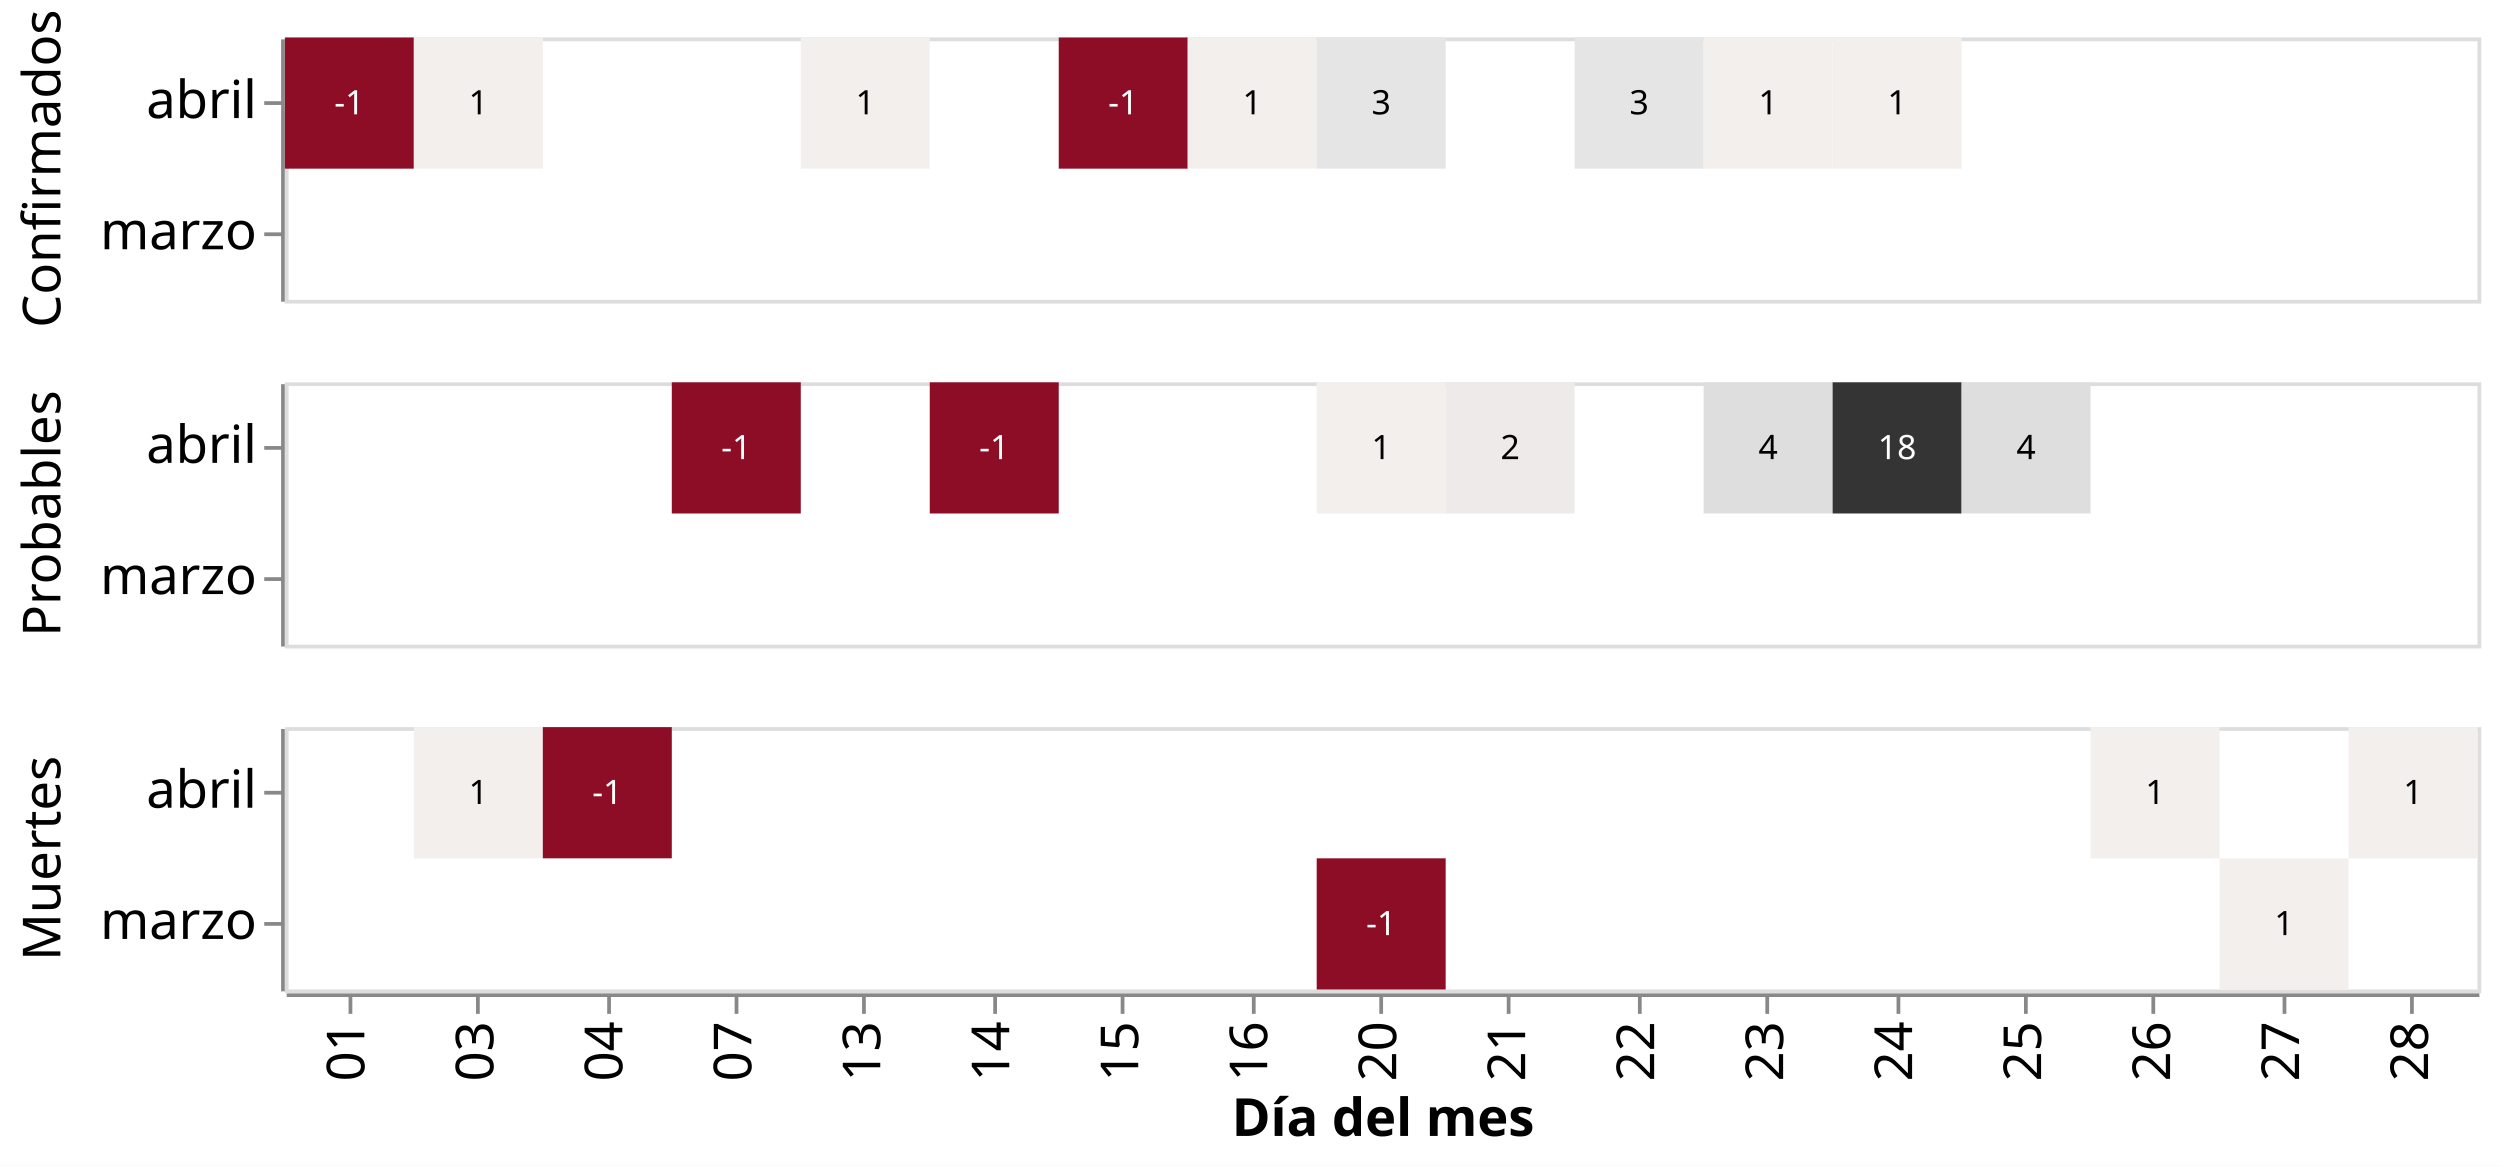
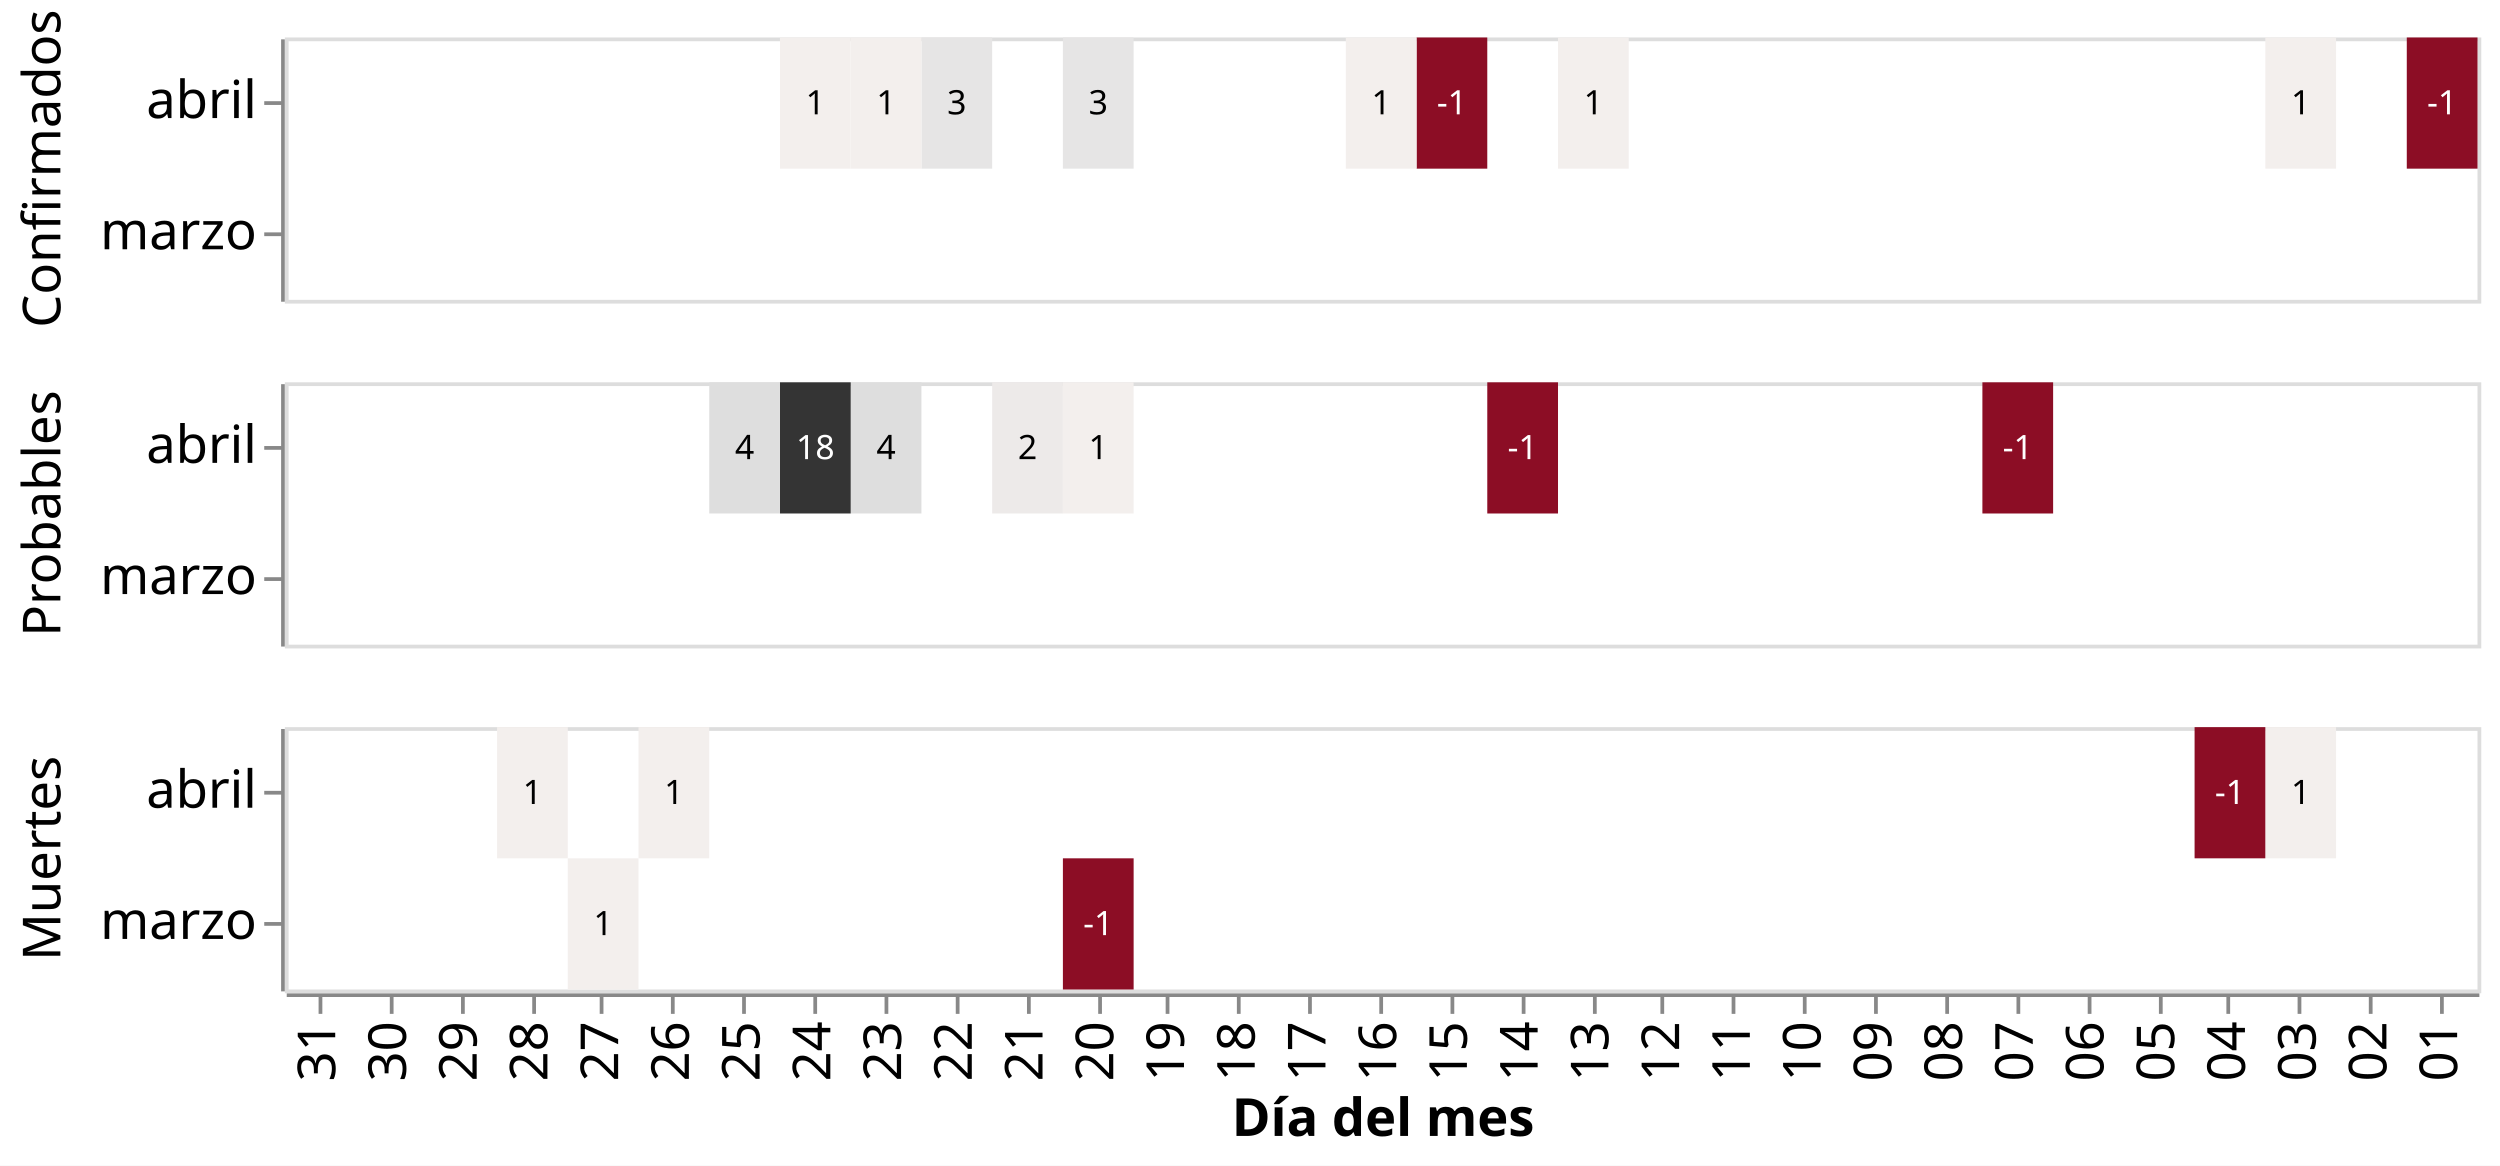
<svg xmlns="http://www.w3.org/2000/svg" class="marks" width="667" height="311" viewBox="0 0 667 311" version="1.1">
  <rect width="667" height="311" style="fill: white;" />
  <g transform="translate(76,10)">
    <g class="mark-group role-frame root">
      <g transform="translate(0,0)">
        <path class="background" d="M0,0h0v0h0Z" style="fill: none;" />
        <g>
          <g class="mark-group role-row-header row_header">
            <g transform="translate(-1,0)">
              <path class="background" d="M0,0h0v70h0Z" style="fill: none;" />
              <g>
                <g class="mark-group role-title">
                  <g transform="translate(-69.89648,35)">
                    <path class="background" d="M0,0h0v0h0Z" style="pointer-events: none; fill: none;" />
                    <g>
                      <g class="mark-text role-title-text" style="pointer-events: none;">
                        <text text-anchor="middle" transform="translate(0,0) rotate(-90) translate(0,11)" style="font-family: sans-serif; font-size: 14px; fill: #000; opacity: 1;">Confirmados</text>
                      </g>
                    </g>
                    <path class="foreground" d="" style="pointer-events: none; display: none; fill: none;" />
                  </g>
                </g>
                <g class="mark-group role-axis">
                  <g transform="translate(0.5,0.5)">
                    <path class="background" d="M0,0h0v0h0Z" style="pointer-events: none; fill: none;" />
                    <g>
                      <g class="mark-rule role-axis-tick" style="pointer-events: none;">
                        <line transform="translate(0,17)" x2="-5" y2="0" style="fill: none; stroke: #888; stroke-width: 1; opacity: 1;" />
                        <line transform="translate(0,52)" x2="-5" y2="0" style="fill: none; stroke: #888; stroke-width: 1; opacity: 1;" />
                      </g>
                      <g class="mark-text role-axis-label" style="pointer-events: none;">
                        <text text-anchor="end" transform="translate(-7,21)" style="font-family: sans-serif; font-size: 14px; fill: #000; opacity: 1;">abril</text>
                        <text text-anchor="end" transform="translate(-7,56)" style="font-family: sans-serif; font-size: 14px; fill: #000; opacity: 1;">marzo</text>
                      </g>
                      <g class="mark-rule role-axis-domain" style="pointer-events: none;">
                        <line transform="translate(0,0)" x2="0" y2="70" style="fill: none; stroke: #888; stroke-width: 1; opacity: 1;" />
                      </g>
                    </g>
                    <path class="foreground" d="" style="pointer-events: none; display: none; fill: none;" />
                  </g>
                </g>
              </g>
              <path class="foreground" d="" style="display: none; fill: none;" />
            </g>
            <g transform="translate(-1,92)">
              <path class="background" d="M0,0h0v70h0Z" style="fill: none;" />
              <g>
                <g class="mark-group role-title">
                  <g transform="translate(-69.89648,35)">
                    <path class="background" d="M0,0h0v0h0Z" style="pointer-events: none; fill: none;" />
                    <g>
                      <g class="mark-text role-title-text" style="pointer-events: none;">
                        <text text-anchor="middle" transform="translate(0,0) rotate(-90) translate(0,11)" style="font-family: sans-serif; font-size: 14px; fill: #000; opacity: 1;">Probables</text>
                      </g>
                    </g>
                    <path class="foreground" d="" style="pointer-events: none; display: none; fill: none;" />
                  </g>
                </g>
                <g class="mark-group role-axis">
                  <g transform="translate(0.5,0.5)">
                    <path class="background" d="M0,0h0v0h0Z" style="pointer-events: none; fill: none;" />
                    <g>
                      <g class="mark-rule role-axis-tick" style="pointer-events: none;">
                        <line transform="translate(0,17)" x2="-5" y2="0" style="fill: none; stroke: #888; stroke-width: 1; opacity: 1;" />
                        <line transform="translate(0,52)" x2="-5" y2="0" style="fill: none; stroke: #888; stroke-width: 1; opacity: 1;" />
                      </g>
                      <g class="mark-text role-axis-label" style="pointer-events: none;">
                        <text text-anchor="end" transform="translate(-7,21)" style="font-family: sans-serif; font-size: 14px; fill: #000; opacity: 1;">abril</text>
                        <text text-anchor="end" transform="translate(-7,56)" style="font-family: sans-serif; font-size: 14px; fill: #000; opacity: 1;">marzo</text>
                      </g>
                      <g class="mark-rule role-axis-domain" style="pointer-events: none;">
                        <line transform="translate(0,0)" x2="0" y2="70" style="fill: none; stroke: #888; stroke-width: 1; opacity: 1;" />
                      </g>
                    </g>
                    <path class="foreground" d="" style="pointer-events: none; display: none; fill: none;" />
                  </g>
                </g>
              </g>
              <path class="foreground" d="" style="display: none; fill: none;" />
            </g>
            <g transform="translate(-1,184)">
              <path class="background" d="M0,0h0v70h0Z" style="fill: none;" />
              <g>
                <g class="mark-group role-title">
                  <g transform="translate(-69.89648,35)">
                    <path class="background" d="M0,0h0v0h0Z" style="pointer-events: none; fill: none;" />
                    <g>
                      <g class="mark-text role-title-text" style="pointer-events: none;">
                        <text text-anchor="middle" transform="translate(0,0) rotate(-90) translate(0,11)" style="font-family: sans-serif; font-size: 14px; fill: #000; opacity: 1;">Muertes</text>
                      </g>
                    </g>
                    <path class="foreground" d="" style="pointer-events: none; display: none; fill: none;" />
                  </g>
                </g>
                <g class="mark-group role-axis">
                  <g transform="translate(0.5,0.5)">
                    <path class="background" d="M0,0h0v0h0Z" style="pointer-events: none; fill: none;" />
                    <g>
                      <g class="mark-rule role-axis-tick" style="pointer-events: none;">
                        <line transform="translate(0,17)" x2="-5" y2="0" style="fill: none; stroke: #888; stroke-width: 1; opacity: 1;" />
                        <line transform="translate(0,52)" x2="-5" y2="0" style="fill: none; stroke: #888; stroke-width: 1; opacity: 1;" />
                      </g>
                      <g class="mark-text role-axis-label" style="pointer-events: none;">
                        <text text-anchor="end" transform="translate(-7,21)" style="font-family: sans-serif; font-size: 14px; fill: #000; opacity: 1;">abril</text>
                        <text text-anchor="end" transform="translate(-7,56)" style="font-family: sans-serif; font-size: 14px; fill: #000; opacity: 1;">marzo</text>
                      </g>
                      <g class="mark-rule role-axis-domain" style="pointer-events: none;">
                        <line transform="translate(0,0)" x2="0" y2="70" style="fill: none; stroke: #888; stroke-width: 1; opacity: 1;" />
                      </g>
                    </g>
                    <path class="foreground" d="" style="pointer-events: none; display: none; fill: none;" />
                  </g>
                </g>
              </g>
              <path class="foreground" d="" style="display: none; fill: none;" />
            </g>
          </g>
          <g class="mark-group role-column-footer column_footer">
            <g transform="translate(0,255)">
              <path class="background" d="M0,0h585v0h-585Z" style="fill: none;" />
              <g>
                <g class="mark-group role-axis">
                  <g transform="translate(0.5,0.5)">
                    <path class="background" d="M0,0h0v0h0Z" style="pointer-events: none; fill: none;" />
                    <g>
                      <g class="mark-rule role-axis-tick" style="pointer-events: none;">
-                         <line transform="translate(17,0)" x2="0" y2="5" style="fill: none; stroke: #888; stroke-width: 1; opacity: 1;" />
-                         <line transform="translate(51,0)" x2="0" y2="5" style="fill: none; stroke: #888; stroke-width: 1; opacity: 1;" />
-                         <line transform="translate(86,0)" x2="0" y2="5" style="fill: none; stroke: #888; stroke-width: 1; opacity: 1;" />
-                         <line transform="translate(120,0)" x2="0" y2="5" style="fill: none; stroke: #888; stroke-width: 1; opacity: 1;" />
-                         <line transform="translate(154,0)" x2="0" y2="5" style="fill: none; stroke: #888; stroke-width: 1; opacity: 1;" />
-                         <line transform="translate(189,0)" x2="0" y2="5" style="fill: none; stroke: #888; stroke-width: 1; opacity: 1;" />
-                         <line transform="translate(223,0)" x2="0" y2="5" style="fill: none; stroke: #888; stroke-width: 1; opacity: 1;" />
-                         <line transform="translate(258,0)" x2="0" y2="5" style="fill: none; stroke: #888; stroke-width: 1; opacity: 1;" />
+                         <line transform="translate(9,0)" x2="0" y2="5" style="fill: none; stroke: #888; stroke-width: 1; opacity: 1;" />
+                         <line transform="translate(28,0)" x2="0" y2="5" style="fill: none; stroke: #888; stroke-width: 1; opacity: 1;" />
+                         <line transform="translate(47,0)" x2="0" y2="5" style="fill: none; stroke: #888; stroke-width: 1; opacity: 1;" />
+                         <line transform="translate(66,0)" x2="0" y2="5" style="fill: none; stroke: #888; stroke-width: 1; opacity: 1;" />
+                         <line transform="translate(84,0)" x2="0" y2="5" style="fill: none; stroke: #888; stroke-width: 1; opacity: 1;" />
+                         <line transform="translate(103,0)" x2="0" y2="5" style="fill: none; stroke: #888; stroke-width: 1; opacity: 1;" />
+                         <line transform="translate(122,0)" x2="0" y2="5" style="fill: none; stroke: #888; stroke-width: 1; opacity: 1;" />
+                         <line transform="translate(141,0)" x2="0" y2="5" style="fill: none; stroke: #888; stroke-width: 1; opacity: 1;" />
+                         <line transform="translate(160,0)" x2="0" y2="5" style="fill: none; stroke: #888; stroke-width: 1; opacity: 1;" />
+                         <line transform="translate(179,0)" x2="0" y2="5" style="fill: none; stroke: #888; stroke-width: 1; opacity: 1;" />
+                         <line transform="translate(198,0)" x2="0" y2="5" style="fill: none; stroke: #888; stroke-width: 1; opacity: 1;" />
+                         <line transform="translate(217,0)" x2="0" y2="5" style="fill: none; stroke: #888; stroke-width: 1; opacity: 1;" />
+                         <line transform="translate(235,0)" x2="0" y2="5" style="fill: none; stroke: #888; stroke-width: 1; opacity: 1;" />
+                         <line transform="translate(254,0)" x2="0" y2="5" style="fill: none; stroke: #888; stroke-width: 1; opacity: 1;" />
+                         <line transform="translate(273,0)" x2="0" y2="5" style="fill: none; stroke: #888; stroke-width: 1; opacity: 1;" />
                        <line transform="translate(292,0)" x2="0" y2="5" style="fill: none; stroke: #888; stroke-width: 1; opacity: 1;" />
-                         <line transform="translate(326,0)" x2="0" y2="5" style="fill: none; stroke: #888; stroke-width: 1; opacity: 1;" />
-                         <line transform="translate(361,0)" x2="0" y2="5" style="fill: none; stroke: #888; stroke-width: 1; opacity: 1;" />
-                         <line transform="translate(395,0)" x2="0" y2="5" style="fill: none; stroke: #888; stroke-width: 1; opacity: 1;" />
-                         <line transform="translate(430,0)" x2="0" y2="5" style="fill: none; stroke: #888; stroke-width: 1; opacity: 1;" />
-                         <line transform="translate(464,0)" x2="0" y2="5" style="fill: none; stroke: #888; stroke-width: 1; opacity: 1;" />
-                         <line transform="translate(498,0)" x2="0" y2="5" style="fill: none; stroke: #888; stroke-width: 1; opacity: 1;" />
-                         <line transform="translate(533,0)" x2="0" y2="5" style="fill: none; stroke: #888; stroke-width: 1; opacity: 1;" />
-                         <line transform="translate(567,0)" x2="0" y2="5" style="fill: none; stroke: #888; stroke-width: 1; opacity: 1;" />
-                       </g>
-                       <g class="mark-text role-axis-label" style="pointer-events: none;">
-                         <text text-anchor="end" transform="translate(16.70588,7) rotate(270) translate(0,4)" style="font-family: sans-serif; font-size: 14px; fill: #000; opacity: 1;">01</text>
-                         <text text-anchor="end" transform="translate(51.11765,7) rotate(270) translate(0,4)" style="font-family: sans-serif; font-size: 14px; fill: #000; opacity: 1;">03</text>
-                         <text text-anchor="end" transform="translate(85.52941,7) rotate(270) translate(0,4)" style="font-family: sans-serif; font-size: 14px; fill: #000; opacity: 1;">04</text>
-                         <text text-anchor="end" transform="translate(119.9412,7) rotate(270) translate(0,4)" style="font-family: sans-serif; font-size: 14px; fill: #000; opacity: 1;">07</text>
-                         <text text-anchor="end" transform="translate(154.3529,7) rotate(270) translate(0,4)" style="font-family: sans-serif; font-size: 14px; fill: #000; opacity: 1;">13</text>
-                         <text text-anchor="end" transform="translate(188.7647,7) rotate(270) translate(0,4)" style="font-family: sans-serif; font-size: 14px; fill: #000; opacity: 1;">14</text>
-                         <text text-anchor="end" transform="translate(223.1765,7) rotate(270) translate(0,4)" style="font-family: sans-serif; font-size: 14px; fill: #000; opacity: 1;">15</text>
-                         <text text-anchor="end" transform="translate(257.5882,7) rotate(270) translate(0,4)" style="font-family: sans-serif; font-size: 14px; fill: #000; opacity: 1;">16</text>
-                         <text text-anchor="end" transform="translate(292,7) rotate(270) translate(0,4)" style="font-family: sans-serif; font-size: 14px; fill: #000; opacity: 1;">20</text>
-                         <text text-anchor="end" transform="translate(326.4118,7) rotate(270) translate(0,4)" style="font-family: sans-serif; font-size: 14px; fill: #000; opacity: 1;">21</text>
-                         <text text-anchor="end" transform="translate(360.8235,7) rotate(270) translate(0,4)" style="font-family: sans-serif; font-size: 14px; fill: #000; opacity: 1;">22</text>
-                         <text text-anchor="end" transform="translate(395.2353,7) rotate(270) translate(0,4)" style="font-family: sans-serif; font-size: 14px; fill: #000; opacity: 1;">23</text>
-                         <text text-anchor="end" transform="translate(429.6471,7) rotate(270) translate(0,4)" style="font-family: sans-serif; font-size: 14px; fill: #000; opacity: 1;">24</text>
-                         <text text-anchor="end" transform="translate(464.0588,7) rotate(270) translate(0,4)" style="font-family: sans-serif; font-size: 14px; fill: #000; opacity: 1;">25</text>
-                         <text text-anchor="end" transform="translate(498.4706,7) rotate(270) translate(0,4)" style="font-family: sans-serif; font-size: 14px; fill: #000; opacity: 1;">26</text>
-                         <text text-anchor="end" transform="translate(532.8824,7) rotate(270) translate(0,4)" style="font-family: sans-serif; font-size: 14px; fill: #000; opacity: 1;">27</text>
-                         <text text-anchor="end" transform="translate(567.2941,7) rotate(270) translate(0,4)" style="font-family: sans-serif; font-size: 14px; fill: #000; opacity: 1;">28</text>
+                         <line transform="translate(311,0)" x2="0" y2="5" style="fill: none; stroke: #888; stroke-width: 1; opacity: 1;" />
+                         <line transform="translate(330,0)" x2="0" y2="5" style="fill: none; stroke: #888; stroke-width: 1; opacity: 1;" />
+                         <line transform="translate(349,0)" x2="0" y2="5" style="fill: none; stroke: #888; stroke-width: 1; opacity: 1;" />
+                         <line transform="translate(367,0)" x2="0" y2="5" style="fill: none; stroke: #888; stroke-width: 1; opacity: 1;" />
+                         <line transform="translate(386,0)" x2="0" y2="5" style="fill: none; stroke: #888; stroke-width: 1; opacity: 1;" />
+                         <line transform="translate(405,0)" x2="0" y2="5" style="fill: none; stroke: #888; stroke-width: 1; opacity: 1;" />
+                         <line transform="translate(424,0)" x2="0" y2="5" style="fill: none; stroke: #888; stroke-width: 1; opacity: 1;" />
+                         <line transform="translate(443,0)" x2="0" y2="5" style="fill: none; stroke: #888; stroke-width: 1; opacity: 1;" />
+                         <line transform="translate(462,0)" x2="0" y2="5" style="fill: none; stroke: #888; stroke-width: 1; opacity: 1;" />
+                         <line transform="translate(481,0)" x2="0" y2="5" style="fill: none; stroke: #888; stroke-width: 1; opacity: 1;" />
+                         <line transform="translate(500,0)" x2="0" y2="5" style="fill: none; stroke: #888; stroke-width: 1; opacity: 1;" />
+                         <line transform="translate(518,0)" x2="0" y2="5" style="fill: none; stroke: #888; stroke-width: 1; opacity: 1;" />
+                         <line transform="translate(537,0)" x2="0" y2="5" style="fill: none; stroke: #888; stroke-width: 1; opacity: 1;" />
+                         <line transform="translate(556,0)" x2="0" y2="5" style="fill: none; stroke: #888; stroke-width: 1; opacity: 1;" />
+                         <line transform="translate(575,0)" x2="0" y2="5" style="fill: none; stroke: #888; stroke-width: 1; opacity: 1;" />
+                       </g>
+                       <g class="mark-text role-axis-label" style="pointer-events: none;">
+                         <text text-anchor="end" transform="translate(8.935484,7) rotate(270) translate(0,4)" style="font-family: sans-serif; font-size: 14px; fill: #000; opacity: 1;">31</text>
+                         <text text-anchor="end" transform="translate(27.80645,7) rotate(270) translate(0,4)" style="font-family: sans-serif; font-size: 14px; fill: #000; opacity: 1;">30</text>
+                         <text text-anchor="end" transform="translate(46.67742,7) rotate(270) translate(0,4)" style="font-family: sans-serif; font-size: 14px; fill: #000; opacity: 1;">29</text>
+                         <text text-anchor="end" transform="translate(65.54839,7) rotate(270) translate(0,4)" style="font-family: sans-serif; font-size: 14px; fill: #000; opacity: 1;">28</text>
+                         <text text-anchor="end" transform="translate(84.41935,7) rotate(270) translate(0,4)" style="font-family: sans-serif; font-size: 14px; fill: #000; opacity: 1;">27</text>
+                         <text text-anchor="end" transform="translate(103.2903,7) rotate(270) translate(0,4)" style="font-family: sans-serif; font-size: 14px; fill: #000; opacity: 1;">26</text>
+                         <text text-anchor="end" transform="translate(122.1613,7) rotate(270) translate(0,4)" style="font-family: sans-serif; font-size: 14px; fill: #000; opacity: 1;">25</text>
+                         <text text-anchor="end" transform="translate(141.0323,7) rotate(270) translate(0,4)" style="font-family: sans-serif; font-size: 14px; fill: #000; opacity: 1;">24</text>
+                         <text text-anchor="end" transform="translate(159.9032,7) rotate(270) translate(0,4)" style="font-family: sans-serif; font-size: 14px; fill: #000; opacity: 1;">23</text>
+                         <text text-anchor="end" transform="translate(178.7742,7) rotate(270) translate(0,4)" style="font-family: sans-serif; font-size: 14px; fill: #000; opacity: 1;">22</text>
+                         <text text-anchor="end" transform="translate(197.6452,7) rotate(270) translate(0,4)" style="font-family: sans-serif; font-size: 14px; fill: #000; opacity: 1;">21</text>
+                         <text text-anchor="end" transform="translate(216.5161,7) rotate(270) translate(0,4)" style="font-family: sans-serif; font-size: 14px; fill: #000; opacity: 1;">20</text>
+                         <text text-anchor="end" transform="translate(235.3871,7) rotate(270) translate(0,4)" style="font-family: sans-serif; font-size: 14px; fill: #000; opacity: 1;">19</text>
+                         <text text-anchor="end" transform="translate(254.2581,7) rotate(270) translate(0,4)" style="font-family: sans-serif; font-size: 14px; fill: #000; opacity: 1;">18</text>
+                         <text text-anchor="end" transform="translate(273.129,7) rotate(270) translate(0,4)" style="font-family: sans-serif; font-size: 14px; fill: #000; opacity: 1;">17</text>
+                         <text text-anchor="end" transform="translate(292,7) rotate(270) translate(0,4)" style="font-family: sans-serif; font-size: 14px; fill: #000; opacity: 1;">16</text>
+                         <text text-anchor="end" transform="translate(310.871,7) rotate(270) translate(0,4)" style="font-family: sans-serif; font-size: 14px; fill: #000; opacity: 1;">15</text>
+                         <text text-anchor="end" transform="translate(329.7419,7) rotate(270) translate(0,4)" style="font-family: sans-serif; font-size: 14px; fill: #000; opacity: 1;">14</text>
+                         <text text-anchor="end" transform="translate(348.6129,7) rotate(270) translate(0,4)" style="font-family: sans-serif; font-size: 14px; fill: #000; opacity: 1;">13</text>
+                         <text text-anchor="end" transform="translate(367.4839,7) rotate(270) translate(0,4)" style="font-family: sans-serif; font-size: 14px; fill: #000; opacity: 1;">12</text>
+                         <text text-anchor="end" transform="translate(386.3548,7) rotate(270) translate(0,4)" style="font-family: sans-serif; font-size: 14px; fill: #000; opacity: 1;">11</text>
+                         <text text-anchor="end" transform="translate(405.2258,7) rotate(270) translate(0,4)" style="font-family: sans-serif; font-size: 14px; fill: #000; opacity: 1;">10</text>
+                         <text text-anchor="end" transform="translate(424.0968,7) rotate(270) translate(0,4)" style="font-family: sans-serif; font-size: 14px; fill: #000; opacity: 1;">09</text>
+                         <text text-anchor="end" transform="translate(442.9677,7) rotate(270) translate(0,4)" style="font-family: sans-serif; font-size: 14px; fill: #000; opacity: 1;">08</text>
+                         <text text-anchor="end" transform="translate(461.8387,7) rotate(270) translate(0,4)" style="font-family: sans-serif; font-size: 14px; fill: #000; opacity: 1;">07</text>
+                         <text text-anchor="end" transform="translate(480.7097,7) rotate(270) translate(0,4)" style="font-family: sans-serif; font-size: 14px; fill: #000; opacity: 1;">06</text>
+                         <text text-anchor="end" transform="translate(499.5806,7) rotate(270) translate(0,4)" style="font-family: sans-serif; font-size: 14px; fill: #000; opacity: 1;">05</text>
+                         <text text-anchor="end" transform="translate(518.4516,7) rotate(270) translate(0,4)" style="font-family: sans-serif; font-size: 14px; fill: #000; opacity: 1;">04</text>
+                         <text text-anchor="end" transform="translate(537.3226,7) rotate(270) translate(0,4)" style="font-family: sans-serif; font-size: 14px; fill: #000; opacity: 1;">03</text>
+                         <text text-anchor="end" transform="translate(556.1935,7) rotate(270) translate(0,4)" style="font-family: sans-serif; font-size: 14px; fill: #000; opacity: 1;">02</text>
+                         <text text-anchor="end" transform="translate(575.0645,7) rotate(270) translate(0,4)" style="font-family: sans-serif; font-size: 14px; fill: #000; opacity: 1;">01</text>
                      </g>
                      <g class="mark-rule role-axis-domain" style="pointer-events: none;">
                        <line transform="translate(0,0)" x2="585" y2="0" style="fill: none; stroke: #888; stroke-width: 1; opacity: 1;" />
                      </g>
                      <g class="mark-text role-axis-title" style="pointer-events: none;">
                        <text text-anchor="middle" transform="translate(292.5,37.57227)" style="font-family: sans-serif; font-size: 14px; font-weight: bold; fill: #000; opacity: 1;">Día del mes</text>
                      </g>
                    </g>
                    <path class="foreground" d="" style="pointer-events: none; display: none; fill: none;" />
                  </g>
                </g>
              </g>
              <path class="foreground" d="" style="display: none; fill: none;" />
            </g>
          </g>
          <g class="mark-group role-scope cell">
            <g transform="translate(0,0)">
              <path class="background" d="M0.5,0.5h585v70h-585Z" style="fill: none; stroke: #ddd;" />
              <g>
                <g class="mark-rect role-mark child_layer_0_marks">
-                   <path d="M0,0h34.412v35h-34.412Z" style="fill: rgb(140, 13, 37);" />
-                   <path d="M34.412,0h34.412v35h-34.412Z" style="fill: rgb(243, 239, 237);" />
-                   <path d="M137.647,0h34.412v35h-34.412Z" style="fill: rgb(243, 239, 237);" />
-                   <path d="M206.471,0h34.412v35h-34.412Z" style="fill: rgb(140, 13, 37);" />
-                   <path d="M240.882,0h34.412v35h-34.412Z" style="fill: rgb(243, 239, 237);" />
-                   <path d="M275.294,0h34.412v35h-34.412Z" style="fill: rgb(230, 229, 229);" />
-                   <path d="M344.118,0h34.412v35h-34.412Z" style="fill: rgb(230, 229, 229);" />
-                   <path d="M378.529,0h34.412v35h-34.412Z" style="fill: rgb(243, 239, 237);" />
-                   <path d="M412.941,0h34.412v35h-34.412Z" style="fill: rgb(243, 239, 237);" />
+                   <path d="M566.129,0h18.871v35h-18.871Z" style="fill: rgb(140, 13, 37);" />
+                   <path d="M528.387,0h18.871v35h-18.871Z" style="fill: rgb(243, 239, 237);" />
+                   <path d="M339.677,0h18.871v35h-18.871Z" style="fill: rgb(243, 239, 237);" />
+                   <path d="M301.935,0h18.871v35h-18.871Z" style="fill: rgb(140, 13, 37);" />
+                   <path d="M283.065,0h18.871v35h-18.871Z" style="fill: rgb(243, 239, 237);" />
+                   <path d="M207.581,0h18.871v35h-18.871Z" style="fill: rgb(230, 229, 229);" />
+                   <path d="M169.839,0h18.871v35h-18.871Z" style="fill: rgb(230, 229, 229);" />
+                   <path d="M150.968,0h18.871v35h-18.871Z" style="fill: rgb(243, 239, 237);" />
+                   <path d="M132.097,0h18.871v35h-18.871Z" style="fill: rgb(243, 239, 237);" />
                </g>
                <g class="mark-text role-mark child_layer_1_marks">
-                   <text text-anchor="middle" transform="translate(17.20588,20.5)" style="font-family: sans-serif; font-size: 9px; fill: white;">-1</text>
-                   <text text-anchor="middle" transform="translate(51.61765,20.5)" style="font-family: sans-serif; font-size: 9px; fill: black;">1</text>
-                   <text text-anchor="middle" transform="translate(154.8529,20.5)" style="font-family: sans-serif; font-size: 9px; fill: black;">1</text>
-                   <text text-anchor="middle" transform="translate(223.6765,20.5)" style="font-family: sans-serif; font-size: 9px; fill: white;">-1</text>
-                   <text text-anchor="middle" transform="translate(258.0882,20.5)" style="font-family: sans-serif; font-size: 9px; fill: black;">1</text>
-                   <text text-anchor="middle" transform="translate(292.5,20.5)" style="font-family: sans-serif; font-size: 9px; fill: black;">3</text>
-                   <text text-anchor="middle" transform="translate(361.3235,20.5)" style="font-family: sans-serif; font-size: 9px; fill: black;">3</text>
-                   <text text-anchor="middle" transform="translate(395.7353,20.5)" style="font-family: sans-serif; font-size: 9px; fill: black;">1</text>
-                   <text text-anchor="middle" transform="translate(430.1471,20.5)" style="font-family: sans-serif; font-size: 9px; fill: black;">1</text>
+                   <text text-anchor="middle" transform="translate(575.5645,20.5)" style="font-family: sans-serif; font-size: 9px; fill: white;">-1</text>
+                   <text text-anchor="middle" transform="translate(537.8226,20.5)" style="font-family: sans-serif; font-size: 9px; fill: black;">1</text>
+                   <text text-anchor="middle" transform="translate(349.1129,20.5)" style="font-family: sans-serif; font-size: 9px; fill: black;">1</text>
+                   <text text-anchor="middle" transform="translate(311.371,20.5)" style="font-family: sans-serif; font-size: 9px; fill: white;">-1</text>
+                   <text text-anchor="middle" transform="translate(292.5,20.5)" style="font-family: sans-serif; font-size: 9px; fill: black;">1</text>
+                   <text text-anchor="middle" transform="translate(217.0161,20.5)" style="font-family: sans-serif; font-size: 9px; fill: black;">3</text>
+                   <text text-anchor="middle" transform="translate(179.2742,20.5)" style="font-family: sans-serif; font-size: 9px; fill: black;">3</text>
+                   <text text-anchor="middle" transform="translate(160.4032,20.5)" style="font-family: sans-serif; font-size: 9px; fill: black;">1</text>
+                   <text text-anchor="middle" transform="translate(141.5323,20.5)" style="font-family: sans-serif; font-size: 9px; fill: black;">1</text>
                </g>
              </g>
              <path class="foreground" d="" style="display: none; fill: none;" />
            </g>
            <g transform="translate(0,92)">
              <path class="background" d="M0.5,0.5h585v70h-585Z" style="fill: none; stroke: #ddd;" />
              <g>
                <g class="mark-rect role-mark child_layer_0_marks">
-                   <path d="M103.235,0h34.412v35h-34.412Z" style="fill: rgb(140, 13, 37);" />
-                   <path d="M172.059,0h34.412v35h-34.412Z" style="fill: rgb(140, 13, 37);" />
-                   <path d="M275.294,0h34.412v35h-34.412Z" style="fill: rgb(243, 239, 237);" />
-                   <path d="M309.706,0h34.412v35h-34.412Z" style="fill: rgb(237, 234, 233);" />
-                   <path d="M378.529,0h34.412v35h-34.412Z" style="fill: rgb(222, 222, 222);" />
-                   <path d="M412.941,0h34.412v35h-34.412Z" style="fill: rgb(52, 52, 52);" />
-                   <path d="M447.353,0h34.412v35h-34.412Z" style="fill: rgb(222, 222, 222);" />
+                   <path d="M452.903,0h18.871v35h-18.871Z" style="fill: rgb(140, 13, 37);" />
+                   <path d="M320.806,0h18.871v35h-18.871Z" style="fill: rgb(140, 13, 37);" />
+                   <path d="M207.581,0h18.871v35h-18.871Z" style="fill: rgb(243, 239, 237);" />
+                   <path d="M188.71,0h18.871v35h-18.871Z" style="fill: rgb(237, 234, 233);" />
+                   <path d="M150.968,0h18.871v35h-18.871Z" style="fill: rgb(222, 222, 222);" />
+                   <path d="M132.097,0h18.871v35h-18.871Z" style="fill: rgb(52, 52, 52);" />
+                   <path d="M113.226,0h18.871v35h-18.871Z" style="fill: rgb(222, 222, 222);" />
                </g>
                <g class="mark-text role-mark child_layer_1_marks">
-                   <text text-anchor="middle" transform="translate(120.4412,20.5)" style="font-family: sans-serif; font-size: 9px; fill: white;">-1</text>
-                   <text text-anchor="middle" transform="translate(189.2647,20.5)" style="font-family: sans-serif; font-size: 9px; fill: white;">-1</text>
-                   <text text-anchor="middle" transform="translate(292.5,20.5)" style="font-family: sans-serif; font-size: 9px; fill: black;">1</text>
-                   <text text-anchor="middle" transform="translate(326.9118,20.5)" style="font-family: sans-serif; font-size: 9px; fill: black;">2</text>
-                   <text text-anchor="middle" transform="translate(395.7353,20.5)" style="font-family: sans-serif; font-size: 9px; fill: black;">4</text>
-                   <text text-anchor="middle" transform="translate(430.1471,20.5)" style="font-family: sans-serif; font-size: 9px; fill: white;">18</text>
-                   <text text-anchor="middle" transform="translate(464.5588,20.5)" style="font-family: sans-serif; font-size: 9px; fill: black;">4</text>
+                   <text text-anchor="middle" transform="translate(462.3387,20.5)" style="font-family: sans-serif; font-size: 9px; fill: white;">-1</text>
+                   <text text-anchor="middle" transform="translate(330.2419,20.5)" style="font-family: sans-serif; font-size: 9px; fill: white;">-1</text>
+                   <text text-anchor="middle" transform="translate(217.0161,20.5)" style="font-family: sans-serif; font-size: 9px; fill: black;">1</text>
+                   <text text-anchor="middle" transform="translate(198.1452,20.5)" style="font-family: sans-serif; font-size: 9px; fill: black;">2</text>
+                   <text text-anchor="middle" transform="translate(160.4032,20.5)" style="font-family: sans-serif; font-size: 9px; fill: black;">4</text>
+                   <text text-anchor="middle" transform="translate(141.5323,20.5)" style="font-family: sans-serif; font-size: 9px; fill: white;">18</text>
+                   <text text-anchor="middle" transform="translate(122.6613,20.5)" style="font-family: sans-serif; font-size: 9px; fill: black;">4</text>
                </g>
              </g>
              <path class="foreground" d="" style="display: none; fill: none;" />
            </g>
            <g transform="translate(0,184)">
              <path class="background" d="M0.5,0.5h585v70h-585Z" style="fill: none; stroke: #ddd;" />
              <g>
                <g class="mark-rect role-mark child_layer_0_marks">
-                   <path d="M275.294,35h34.412v35h-34.412Z" style="fill: rgb(140, 13, 37);" />
-                   <path d="M516.176,35h34.412v35h-34.412Z" style="fill: rgb(243, 239, 237);" />
-                   <path d="M34.412,0h34.412v35h-34.412Z" style="fill: rgb(243, 239, 237);" />
-                   <path d="M68.824,0h34.412v35h-34.412Z" style="fill: rgb(140, 13, 37);" />
-                   <path d="M481.765,0h34.412v35h-34.412Z" style="fill: rgb(243, 239, 237);" />
-                   <path d="M550.588,0h34.412v35h-34.412Z" style="fill: rgb(243, 239, 237);" />
+                   <path d="M207.581,35h18.871v35h-18.871Z" style="fill: rgb(140, 13, 37);" />
+                   <path d="M75.484,35h18.871v35h-18.871Z" style="fill: rgb(243, 239, 237);" />
+                   <path d="M528.387,0h18.871v35h-18.871Z" style="fill: rgb(243, 239, 237);" />
+                   <path d="M509.516,0h18.871v35h-18.871Z" style="fill: rgb(140, 13, 37);" />
+                   <path d="M94.355,0h18.871v35h-18.871Z" style="fill: rgb(243, 239, 237);" />
+                   <path d="M56.613,0h18.871v35h-18.871Z" style="fill: rgb(243, 239, 237);" />
                </g>
                <g class="mark-text role-mark child_layer_1_marks">
-                   <text text-anchor="middle" transform="translate(292.5,55.5)" style="font-family: sans-serif; font-size: 9px; fill: white;">-1</text>
-                   <text text-anchor="middle" transform="translate(533.3824,55.5)" style="font-family: sans-serif; font-size: 9px; fill: black;">1</text>
-                   <text text-anchor="middle" transform="translate(51.61765,20.5)" style="font-family: sans-serif; font-size: 9px; fill: black;">1</text>
-                   <text text-anchor="middle" transform="translate(86.02941,20.5)" style="font-family: sans-serif; font-size: 9px; fill: white;">-1</text>
-                   <text text-anchor="middle" transform="translate(498.9706,20.5)" style="font-family: sans-serif; font-size: 9px; fill: black;">1</text>
-                   <text text-anchor="middle" transform="translate(567.7941,20.5)" style="font-family: sans-serif; font-size: 9px; fill: black;">1</text>
+                   <text text-anchor="middle" transform="translate(217.0161,55.5)" style="font-family: sans-serif; font-size: 9px; fill: white;">-1</text>
+                   <text text-anchor="middle" transform="translate(84.91935,55.5)" style="font-family: sans-serif; font-size: 9px; fill: black;">1</text>
+                   <text text-anchor="middle" transform="translate(537.8226,20.5)" style="font-family: sans-serif; font-size: 9px; fill: black;">1</text>
+                   <text text-anchor="middle" transform="translate(518.9516,20.5)" style="font-family: sans-serif; font-size: 9px; fill: white;">-1</text>
+                   <text text-anchor="middle" transform="translate(103.7903,20.5)" style="font-family: sans-serif; font-size: 9px; fill: black;">1</text>
+                   <text text-anchor="middle" transform="translate(66.04839,20.5)" style="font-family: sans-serif; font-size: 9px; fill: black;">1</text>
                </g>
              </g>
              <path class="foreground" d="" style="display: none; fill: none;" />
            </g>
          </g>
        </g>
        <path class="foreground" d="" style="display: none; fill: none;" />
      </g>
    </g>
  </g>
</svg>
